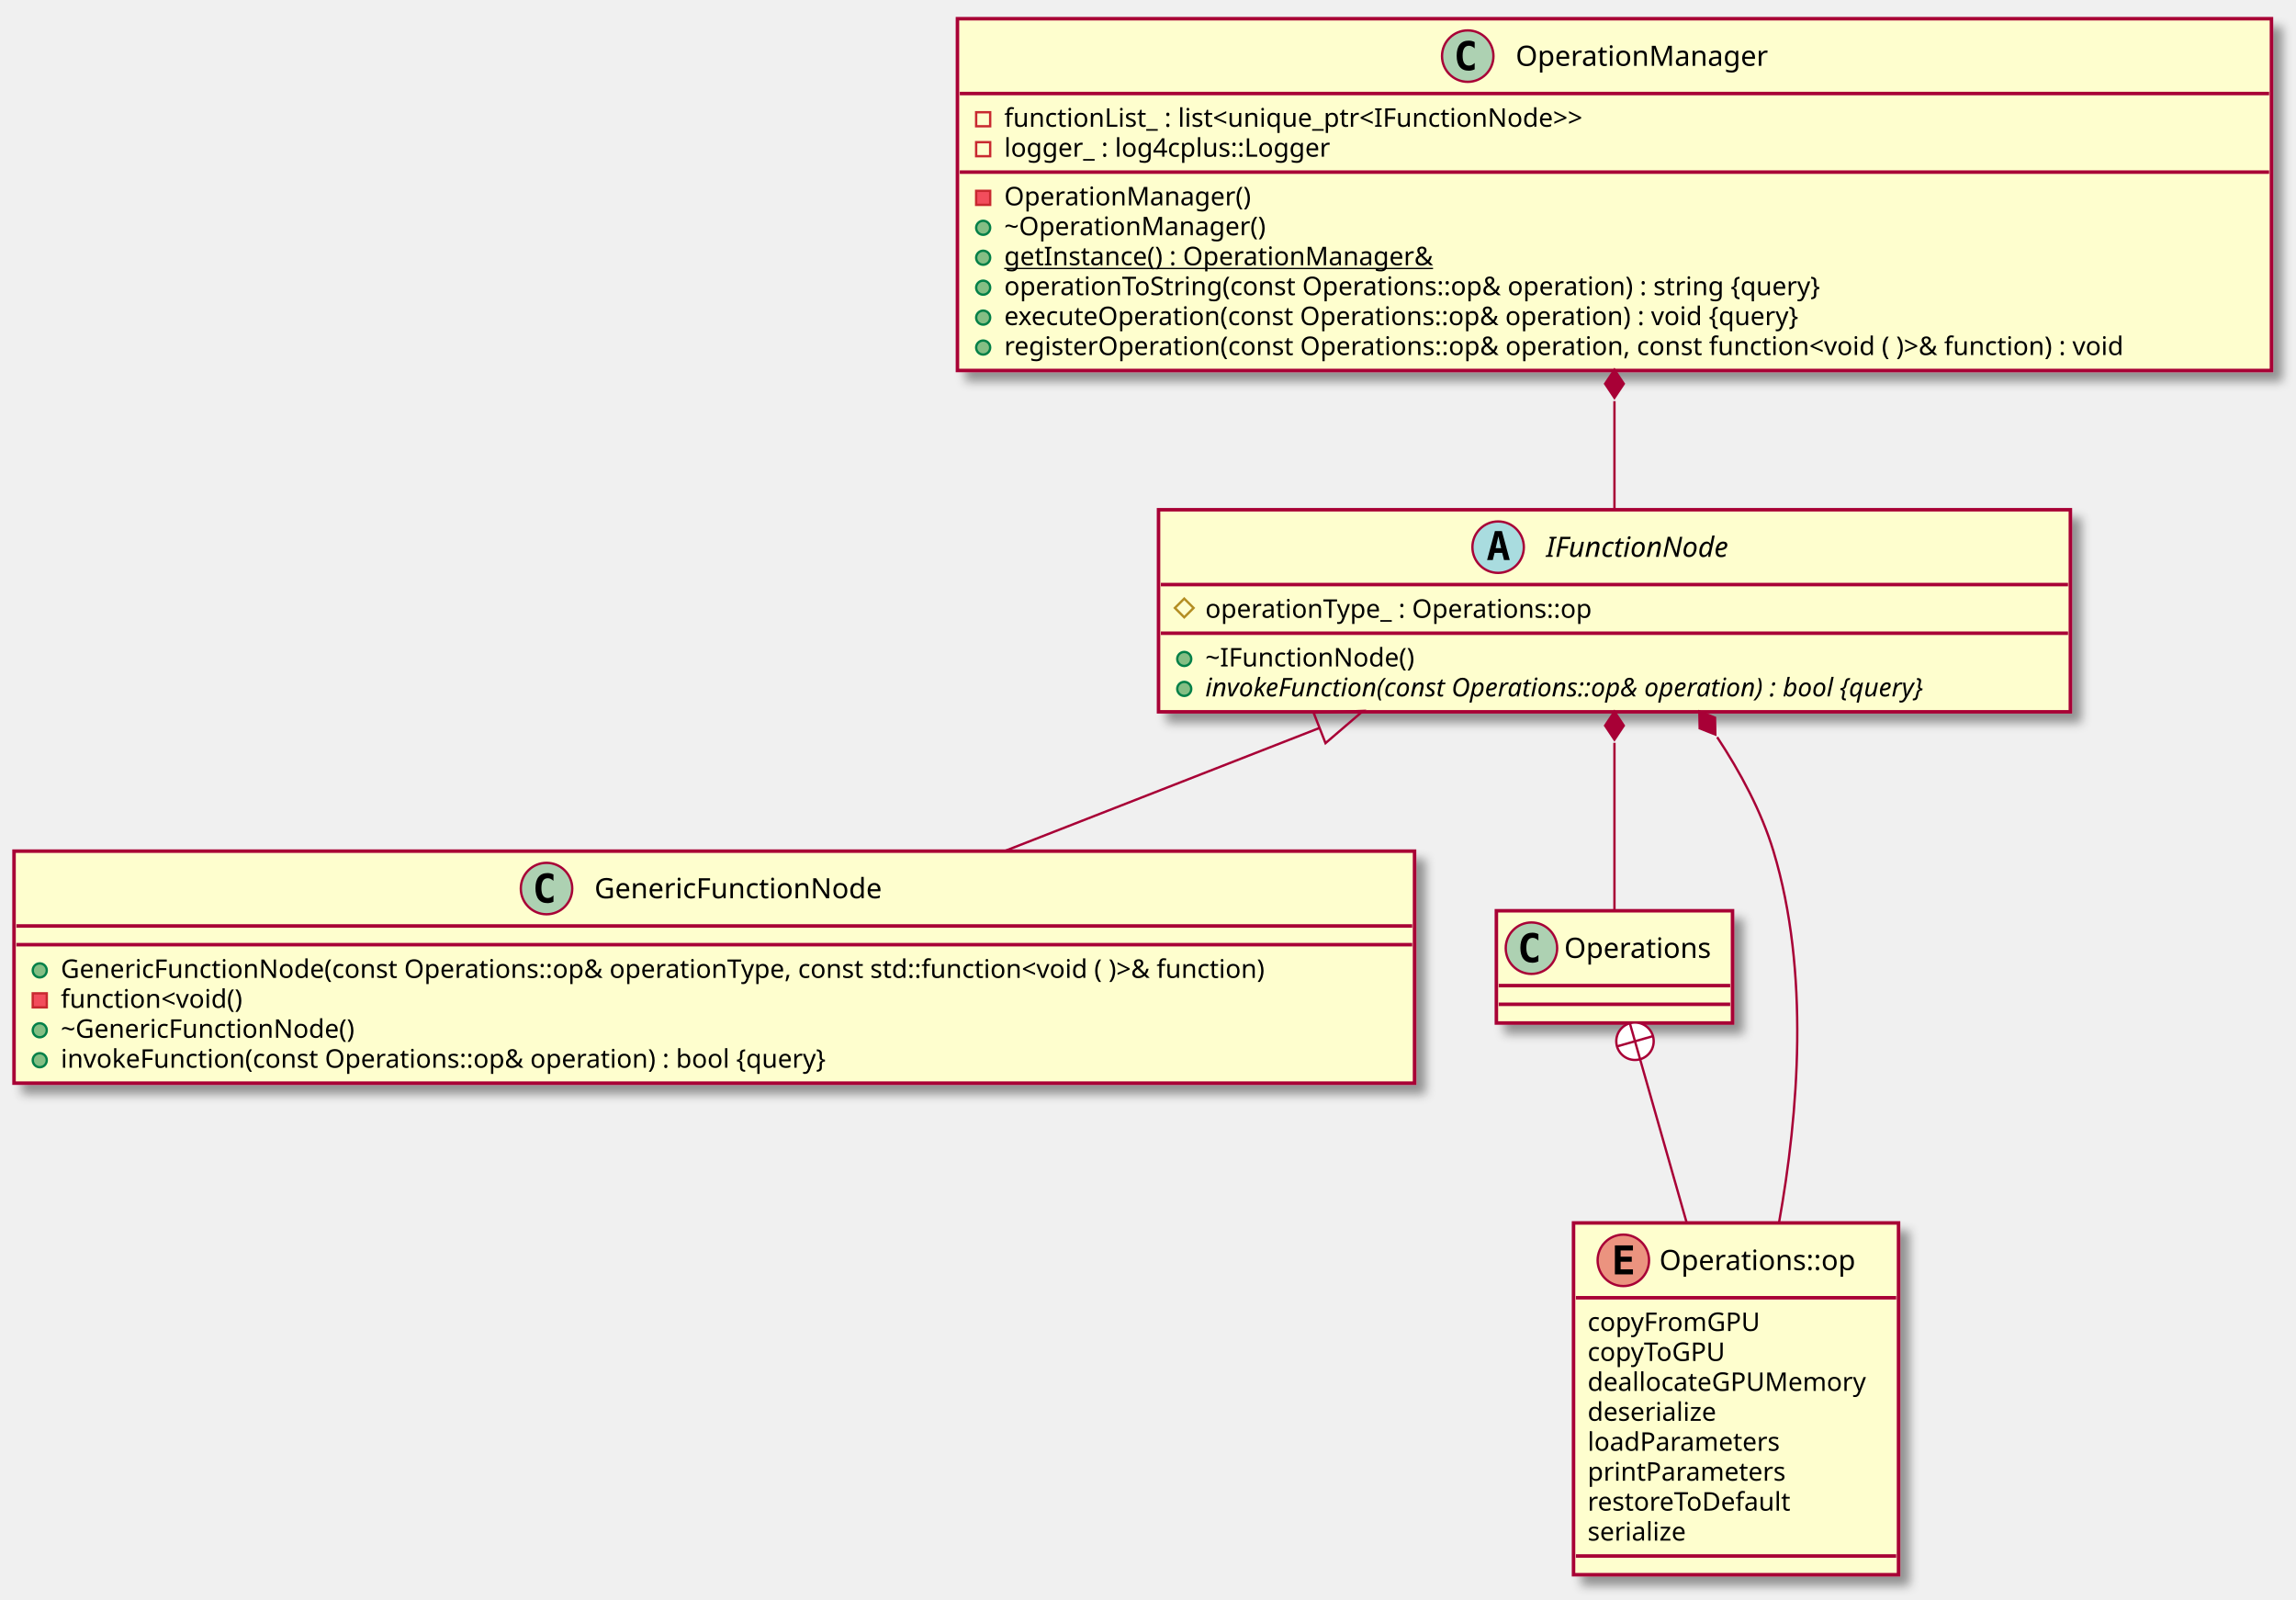
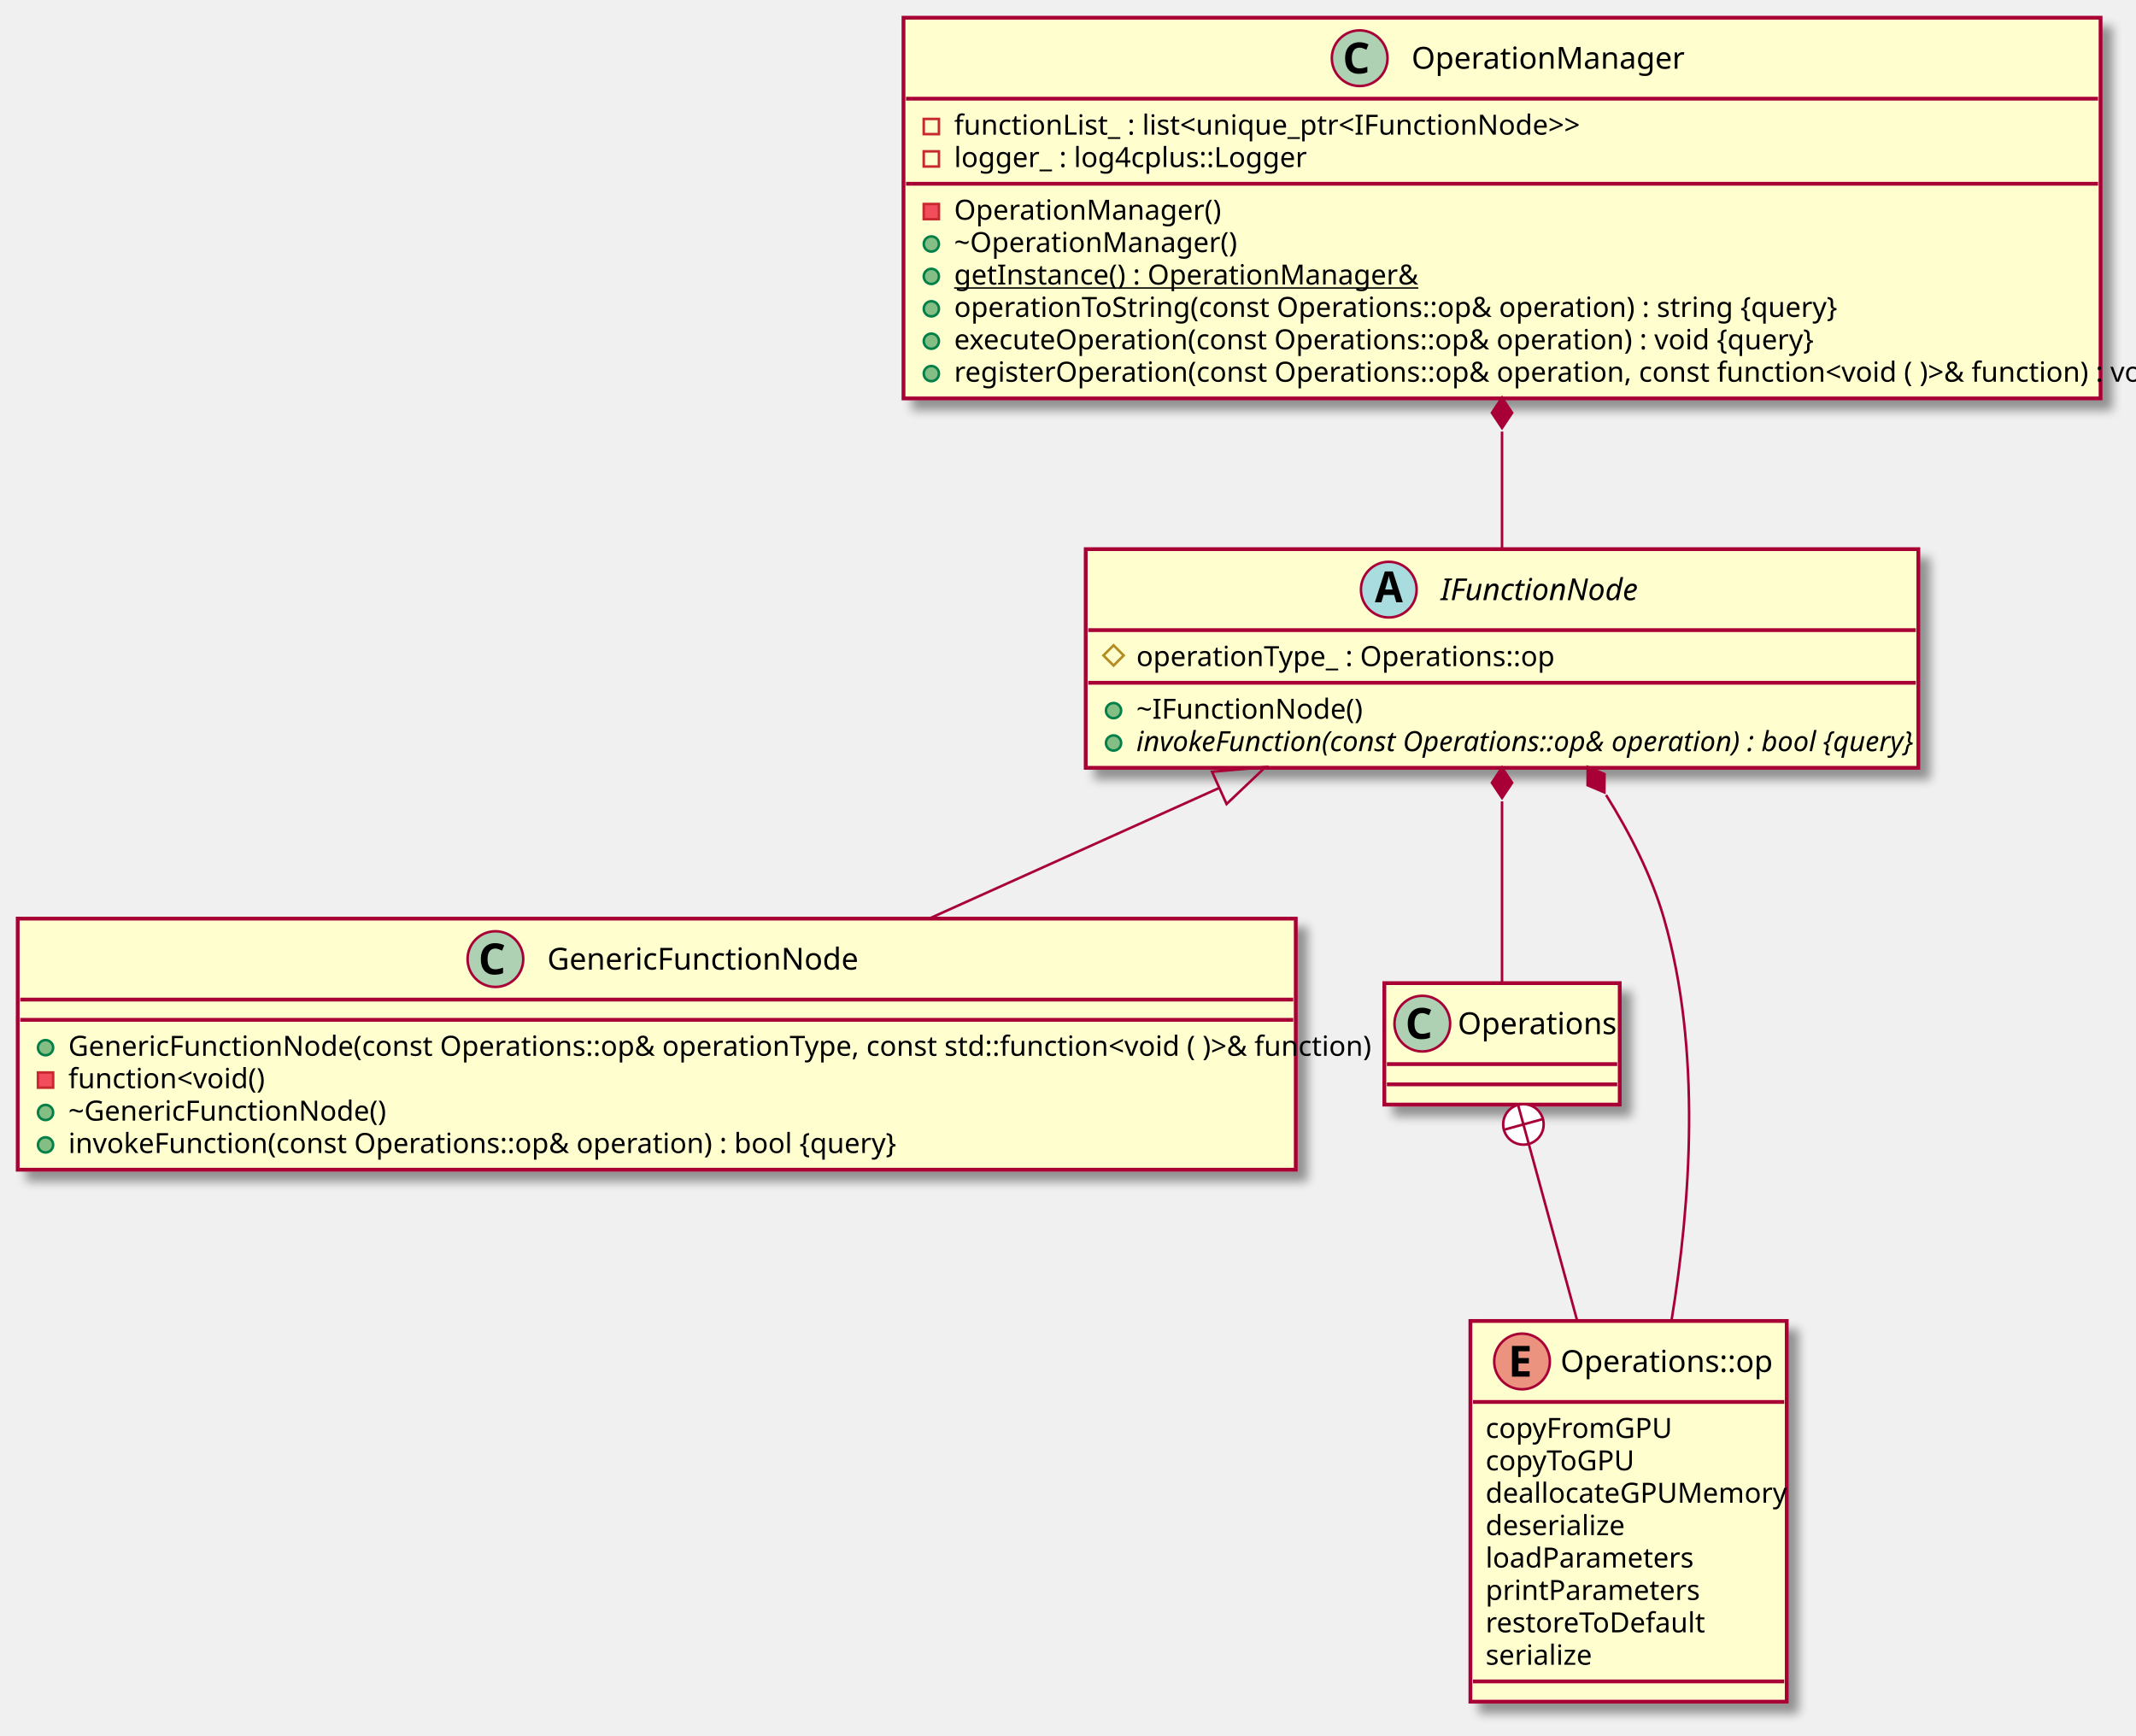
- <svg xmlns="http://www.w3.org/2000/svg" contentScriptType="application/ecmascript" contentStyleType="text/css" height="684px" preserveAspectRatio="none" style="width:982px;height:684px;" version="1.1" viewBox="0 0 982 684" width="982px" zoomAndPan="magnify">
+ <svg xmlns="http://www.w3.org/2000/svg" contentScriptType="application/ecmascript" contentStyleType="text/css" height="686px" preserveAspectRatio="none" style="width:844px;height:686px;" version="1.1" viewBox="0 0 844 686" width="844px" zoomAndPan="magnify">
  <defs>
    <filter height="300%" id="f15qlnn60bffzg" width="300%" x="-1" y="-1">
      <feGaussianBlur result="blurOut" stdDeviation="2.0" />
      <feColorMatrix in="blurOut" result="blurOut2" type="matrix" values="0 0 0 0 0 0 0 0 0 0 0 0 0 0 0 0 0 0 .4 0" />
      <feOffset dx="4.0" dy="4.0" in="blurOut2" result="blurOut3" />
      <feBlend in="SourceGraphic" in2="blurOut3" mode="normal" />
    </filter>
  </defs>
  <g>
-     <rect fill="#FEFECE" filter="url(#f15qlnn60bffzg)" height="99.219" id="GenericFunctionNode" style="stroke: #A80036; stroke-width: 1.5;" width="599" x="6" y="364" />
-     <ellipse cx="233.75" cy="380" fill="#ADD1B2" rx="11" ry="11" style="stroke: #A80036; stroke-width: 1.0;" />
-     <path d="M236.719,385.641 Q236.141,385.938 235.5,386.078 Q234.859,386.234 234.156,386.234 Q231.656,386.234 230.328,384.594 Q229.016,382.938 229.016,379.812 Q229.016,376.688 230.328,375.031 Q231.656,373.375 234.156,373.375 Q234.859,373.375 235.5,373.531 Q236.156,373.688 236.719,373.984 L236.719,376.703 Q236.094,376.125 235.5,375.859 Q234.906,375.578 234.281,375.578 Q232.938,375.578 232.25,376.656 Q231.562,377.719 231.562,379.812 Q231.562,381.906 232.25,382.984 Q232.938,384.047 234.281,384.047 Q234.906,384.047 235.5,383.781 Q236.094,383.5 236.719,382.922 L236.719,385.641 Z " />
-     <text fill="#000000" font-family="sans-serif" font-size="12" lengthAdjust="spacingAndGlyphs" textLength="135" x="254.25" y="384.154">GenericFunctionNode</text>
-     <line style="stroke: #A80036; stroke-width: 1.5;" x1="7" x2="604" y1="396" y2="396" />
-     <line style="stroke: #A80036; stroke-width: 1.5;" x1="7" x2="604" y1="404" y2="404" />
-     <ellipse cx="17" cy="415" fill="#84BE84" rx="3" ry="3" style="stroke: #038048; stroke-width: 1.0;" />
-     <text fill="#000000" font-family="sans-serif" font-size="11" lengthAdjust="spacingAndGlyphs" textLength="573" x="26" y="418.21">GenericFunctionNode(const Operations::op&amp; operationType, const std::function&lt;void ( )&gt;&amp; function)</text>
-     <rect fill="#F24D5C" height="6" style="stroke: #C82930; stroke-width: 1.0;" width="6" x="14" y="424.805" />
-     <text fill="#000000" font-family="sans-serif" font-size="11" lengthAdjust="spacingAndGlyphs" textLength="85" x="26" y="431.015">function&lt;void()</text>
-     <ellipse cx="17" cy="440.609" fill="#84BE84" rx="3" ry="3" style="stroke: #038048; stroke-width: 1.0;" />
-     <text fill="#000000" font-family="sans-serif" font-size="11" lengthAdjust="spacingAndGlyphs" textLength="137" x="26" y="443.82">~GenericFunctionNode()</text>
-     <ellipse cx="17" cy="453.414" fill="#84BE84" rx="3" ry="3" style="stroke: #038048; stroke-width: 1.0;" />
-     <text fill="#000000" font-family="sans-serif" font-size="11" lengthAdjust="spacingAndGlyphs" textLength="365" x="26" y="456.625">invokeFunction(const Operations::op&amp; operation) : bool {query}</text>
-     <rect fill="#FEFECE" filter="url(#f15qlnn60bffzg)" height="86.414" id="IFunctionNode" style="stroke: #A80036; stroke-width: 1.5;" width="390" x="495.5" y="218" />
-     <ellipse cx="640.75" cy="234" fill="#A9DCDF" rx="11" ry="11" style="stroke: #A80036; stroke-width: 1.0;" />
-     <path d="M640.859,229.344 L639.703,234.422 L642.031,234.422 L640.859,229.344 Z M639.375,227.109 L642.359,227.109 L645.719,239.5 L643.266,239.5 L642.5,236.438 L639.219,236.438 L638.469,239.5 L636.031,239.5 L639.375,227.109 Z " />
-     <text fill="#000000" font-family="sans-serif" font-size="12" font-style="italic" lengthAdjust="spacingAndGlyphs" textLength="91" x="661.25" y="238.154">IFunctionNode</text>
-     <line style="stroke: #A80036; stroke-width: 1.5;" x1="496.5" x2="884.5" y1="250" y2="250" />
-     <polygon fill="none" points="506.5,256,510.5,260,506.5,264,502.5,260" style="stroke: #B38D22; stroke-width: 1.0;" />
-     <text fill="#000000" font-family="sans-serif" font-size="11" lengthAdjust="spacingAndGlyphs" textLength="184" x="515.5" y="264.21">operationType_ : Operations::op</text>
-     <line style="stroke: #A80036; stroke-width: 1.5;" x1="496.5" x2="884.5" y1="270.805" y2="270.805" />
-     <ellipse cx="506.5" cy="281.805" fill="#84BE84" rx="3" ry="3" style="stroke: #038048; stroke-width: 1.0;" />
-     <text fill="#000000" font-family="sans-serif" font-size="11" lengthAdjust="spacingAndGlyphs" textLength="96" x="515.5" y="285.015">~IFunctionNode()</text>
-     <ellipse cx="506.5" cy="294.609" fill="#84BE84" rx="3" ry="3" style="stroke: #038048; stroke-width: 1.0;" />
-     <text fill="#000000" font-family="sans-serif" font-size="11" font-style="italic" lengthAdjust="spacingAndGlyphs" textLength="364" x="515.5" y="297.82">invokeFunction(const Operations::op&amp; operation) : bool {query}</text>
-     <rect fill="#FEFECE" filter="url(#f15qlnn60bffzg)" height="150.438" id="OperationManager" style="stroke: #A80036; stroke-width: 1.5;" width="562" x="409.5" y="8" />
-     <ellipse cx="627.75" cy="24" fill="#ADD1B2" rx="11" ry="11" style="stroke: #A80036; stroke-width: 1.0;" />
-     <path d="M630.719,29.641 Q630.141,29.938 629.5,30.078 Q628.859,30.234 628.156,30.234 Q625.656,30.234 624.328,28.594 Q623.016,26.938 623.016,23.812 Q623.016,20.688 624.328,19.031 Q625.656,17.375 628.156,17.375 Q628.859,17.375 629.5,17.531 Q630.156,17.688 630.719,17.984 L630.719,20.703 Q630.094,20.125 629.5,19.859 Q628.906,19.578 628.281,19.578 Q626.938,19.578 626.25,20.656 Q625.562,21.719 625.562,23.812 Q625.562,25.906 626.25,26.984 Q626.938,28.047 628.281,28.047 Q628.906,28.047 629.5,27.781 Q630.094,27.5 630.719,26.922 L630.719,29.641 Z " />
-     <text fill="#000000" font-family="sans-serif" font-size="12" lengthAdjust="spacingAndGlyphs" textLength="117" x="648.25" y="28.154">OperationManager</text>
-     <line style="stroke: #A80036; stroke-width: 1.5;" x1="410.5" x2="970.5" y1="40" y2="40" />
-     <rect fill="none" height="6" style="stroke: #C82930; stroke-width: 1.0;" width="6" x="417.5" y="48" />
-     <text fill="#000000" font-family="sans-serif" font-size="11" lengthAdjust="spacingAndGlyphs" textLength="275" x="429.5" y="54.21">functionList_ : list&lt;unique_ptr&lt;IFunctionNode&gt;&gt;</text>
-     <rect fill="none" height="6" style="stroke: #C82930; stroke-width: 1.0;" width="6" x="417.5" y="60.805" />
-     <text fill="#000000" font-family="sans-serif" font-size="11" lengthAdjust="spacingAndGlyphs" textLength="155" x="429.5" y="67.015">logger_ : log4cplus::Logger</text>
-     <line style="stroke: #A80036; stroke-width: 1.5;" x1="410.5" x2="970.5" y1="73.609" y2="73.609" />
-     <rect fill="#F24D5C" height="6" style="stroke: #C82930; stroke-width: 1.0;" width="6" x="417.5" y="81.609" />
-     <text fill="#000000" font-family="sans-serif" font-size="11" lengthAdjust="spacingAndGlyphs" textLength="113" x="429.5" y="87.82">OperationManager()</text>
-     <ellipse cx="420.5" cy="97.414" fill="#84BE84" rx="3" ry="3" style="stroke: #038048; stroke-width: 1.0;" />
-     <text fill="#000000" font-family="sans-serif" font-size="11" lengthAdjust="spacingAndGlyphs" textLength="122" x="429.5" y="100.624">~OperationManager()</text>
-     <ellipse cx="420.5" cy="110.219" fill="#84BE84" rx="3" ry="3" style="stroke: #038048; stroke-width: 1.0;" />
-     <text fill="#000000" font-family="sans-serif" font-size="11" lengthAdjust="spacingAndGlyphs" text-decoration="underline" textLength="201" x="429.5" y="113.429">getInstance() : OperationManager&amp;</text>
-     <ellipse cx="420.5" cy="123.023" fill="#84BE84" rx="3" ry="3" style="stroke: #038048; stroke-width: 1.0;" />
-     <text fill="#000000" font-family="sans-serif" font-size="11" lengthAdjust="spacingAndGlyphs" textLength="393" x="429.5" y="126.234">operationToString(const Operations::op&amp; operation) : string {query}</text>
-     <ellipse cx="420.5" cy="135.828" fill="#84BE84" rx="3" ry="3" style="stroke: #038048; stroke-width: 1.0;" />
-     <text fill="#000000" font-family="sans-serif" font-size="11" lengthAdjust="spacingAndGlyphs" textLength="381" x="429.5" y="139.039">executeOperation(const Operations::op&amp; operation) : void {query}</text>
-     <ellipse cx="420.5" cy="148.633" fill="#84BE84" rx="3" ry="3" style="stroke: #038048; stroke-width: 1.0;" />
-     <text fill="#000000" font-family="sans-serif" font-size="11" lengthAdjust="spacingAndGlyphs" textLength="536" x="429.5" y="151.843">registerOperation(const Operations::op&amp; operation, const function&lt;void ( )&gt;&amp; function) : void</text>
-     <rect fill="#FEFECE" filter="url(#f15qlnn60bffzg)" height="48" id="Operations" style="stroke: #A80036; stroke-width: 1.5;" width="101" x="640" y="389.5" />
-     <ellipse cx="655" cy="405.5" fill="#ADD1B2" rx="11" ry="11" style="stroke: #A80036; stroke-width: 1.0;" />
-     <path d="M657.969,411.141 Q657.391,411.438 656.75,411.578 Q656.109,411.734 655.406,411.734 Q652.906,411.734 651.578,410.094 Q650.266,408.438 650.266,405.312 Q650.266,402.188 651.578,400.531 Q652.906,398.875 655.406,398.875 Q656.109,398.875 656.75,399.031 Q657.406,399.188 657.969,399.484 L657.969,402.203 Q657.344,401.625 656.75,401.359 Q656.156,401.078 655.531,401.078 Q654.188,401.078 653.5,402.156 Q652.812,403.219 652.812,405.312 Q652.812,407.406 653.5,408.484 Q654.188,409.547 655.531,409.547 Q656.156,409.547 656.75,409.281 Q657.344,409 657.969,408.422 L657.969,411.141 Z " />
-     <text fill="#000000" font-family="sans-serif" font-size="12" lengthAdjust="spacingAndGlyphs" textLength="69" x="669" y="409.654">Operations</text>
-     <line style="stroke: #A80036; stroke-width: 1.5;" x1="641" x2="740" y1="421.5" y2="421.5" />
-     <line style="stroke: #A80036; stroke-width: 1.5;" x1="641" x2="740" y1="429.5" y2="429.5" />
-     <rect fill="#FEFECE" filter="url(#f15qlnn60bffzg)" height="150.438" id="Operations::op" style="stroke: #A80036; stroke-width: 1.5;" width="139" x="673" y="523" />
-     <ellipse cx="694.3" cy="539" fill="#EB937F" rx="11" ry="11" style="stroke: #A80036; stroke-width: 1.0;" />
-     <path d="M698.409,545 L690.691,545 L690.691,532.609 L698.409,532.609 L698.409,534.766 L693.144,534.766 L693.144,537.438 L697.909,537.438 L697.909,539.594 L693.144,539.594 L693.144,542.844 L698.409,542.844 L698.409,545 Z " />
-     <text fill="#000000" font-family="sans-serif" font-size="12" lengthAdjust="spacingAndGlyphs" textLength="93" x="709.7" y="543.154">Operations::op</text>
-     <line style="stroke: #A80036; stroke-width: 1.5;" x1="674" x2="811" y1="555" y2="555" />
-     <text fill="#000000" font-family="sans-serif" font-size="11" lengthAdjust="spacingAndGlyphs" textLength="79" x="679" y="569.21">copyFromGPU</text>
-     <text fill="#000000" font-family="sans-serif" font-size="11" lengthAdjust="spacingAndGlyphs" textLength="64" x="679" y="582.015">copyToGPU</text>
-     <text fill="#000000" font-family="sans-serif" font-size="11" lengthAdjust="spacingAndGlyphs" textLength="127" x="679" y="594.82">deallocateGPUMemory</text>
-     <text fill="#000000" font-family="sans-serif" font-size="11" lengthAdjust="spacingAndGlyphs" textLength="61" x="679" y="607.625">deserialize</text>
-     <text fill="#000000" font-family="sans-serif" font-size="11" lengthAdjust="spacingAndGlyphs" textLength="91" x="679" y="620.429">loadParameters</text>
-     <text fill="#000000" font-family="sans-serif" font-size="11" lengthAdjust="spacingAndGlyphs" textLength="93" x="679" y="633.234">printParameters</text>
-     <text fill="#000000" font-family="sans-serif" font-size="11" lengthAdjust="spacingAndGlyphs" textLength="96" x="679" y="646.039">restoreToDefault</text>
-     <text fill="#000000" font-family="sans-serif" font-size="11" lengthAdjust="spacingAndGlyphs" textLength="47" x="679" y="658.843">serialize</text>
-     <line style="stroke: #A80036; stroke-width: 1.5;" x1="674" x2="811" y1="665.438" y2="665.438" />
-     <path d="M564.19,311.38 C520.99,328.26 472.73,347.13 429.7,363.95 " fill="none" id="IFunctionNode&lt;-GenericFunctionNode" style="stroke: #A80036; stroke-width: 1.0;" />
-     <polygon fill="none" points="561.82,304.78,583,304.02,566.92,317.82,561.82,304.78" style="stroke: #A80036; stroke-width: 1.0;" />
-     <path d="M690.5,317.66 C690.5,342.36 690.5,370.09 690.5,389.16 " fill="none" id="IFunctionNode&lt;-Operations" style="stroke: #A80036; stroke-width: 1.0;" />
-     <polygon fill="#A80036" points="690.5,304.32,686.5,310.32,690.5,316.32,694.5,310.32,690.5,304.32" style="stroke: #A80036; stroke-width: 1.0;" />
-     <path d="M734.44,315.26 C744.29,330.16 753.34,346.96 758.5,364 C774.1,415.52 769.22,476.26 760.9,522.8 " fill="none" id="IFunctionNode&lt;-Operations::op" style="stroke: #A80036; stroke-width: 1.0;" />
-     <polygon fill="#A80036" points="726.81,304.27,726.948,311.48,733.657,314.125,733.519,306.915,726.81,304.27" style="stroke: #A80036; stroke-width: 1.0;" />
-     <path d="M690.5,171.54 C690.5,187.58 690.5,203.63 690.5,217.57 " fill="none" id="OperationManager&lt;-IFunctionNode" style="stroke: #A80036; stroke-width: 1.0;" />
-     <polygon fill="#A80036" points="690.5,158.13,686.5,164.13,690.5,170.13,694.5,164.13,690.5,158.13" style="stroke: #A80036; stroke-width: 1.0;" />
-     <path d="M701.28,452.34 C707.09,472.73 714.47,498.62 721.37,522.84 " fill="none" id="Operations&lt;-Operations::op" style="stroke: #A80036; stroke-width: 1.0;" />
-     <ellipse cx="699.284" cy="445.303" fill="#FFFFFF" rx="8" ry="8" style="stroke: #A80036; stroke-width: 1.0;" />
-     <line style="stroke: #A80036; stroke-width: 1.0;" x1="701.477" x2="697.09" y1="452.997" y2="437.61" />
-     <line style="stroke: #A80036; stroke-width: 1.0;" x1="691.59" x2="706.977" y1="447.497" y2="443.11" />
+     <rect codeLine="3" fill="#FEFECE" filter="url(#f15qlnn60bffzg)" height="99.219" id="GenericFunctionNode" style="stroke:#A80036;stroke-width:1.5;" width="505" x="7" y="363" />
+     <ellipse cx="195.75" cy="379" fill="#ADD1B2" rx="11" ry="11" style="stroke:#A80036;stroke-width:1.0;" />
+     <path d="M195.688,374.828 Q194.938,374.828 194.375,375.125 Q193.812,375.406 193.422,375.938 Q193.031,376.469 192.828,377.25 Q192.641,378.016 192.641,378.969 Q192.641,379.938 192.812,380.703 Q193,381.453 193.359,381.969 Q193.734,382.484 194.312,382.766 Q194.891,383.031 195.688,383.031 Q196.422,383.031 197.156,382.859 Q197.906,382.688 198.781,382.391 L198.781,384.547 Q198.375,384.703 197.984,384.828 Q197.594,384.938 197.188,385.016 Q196.781,385.094 196.359,385.125 Q195.938,385.172 195.438,385.172 Q194.031,385.172 193,384.719 Q191.984,384.266 191.312,383.453 Q190.641,382.641 190.312,381.5 Q189.984,380.344 189.984,378.953 Q189.984,377.578 190.359,376.422 Q190.734,375.266 191.453,374.438 Q192.172,373.609 193.234,373.156 Q194.297,372.688 195.688,372.688 Q196.594,372.688 197.5,372.922 Q198.406,373.141 199.234,373.547 L198.406,375.641 Q197.719,375.312 197.031,375.078 Q196.344,374.828 195.688,374.828 Z " fill="#000000" />
+     <text fill="#000000" font-family="sans-serif" font-size="12" lengthAdjust="spacingAndGlyphs" textLength="119" x="216.25" y="383.154">GenericFunctionNode</text>
+     <line style="stroke:#A80036;stroke-width:1.5;" x1="8" x2="511" y1="395" y2="395" />
+     <line style="stroke:#A80036;stroke-width:1.5;" x1="8" x2="511" y1="403" y2="403" />
+     <ellipse cx="18" cy="414" fill="#84BE84" rx="3" ry="3" style="stroke:#038048;stroke-width:1.0;" />
+     <text fill="#000000" font-family="sans-serif" font-size="11" lengthAdjust="spacingAndGlyphs" textLength="479" x="27" y="417.21">GenericFunctionNode(const Operations::op&amp; operationType, const std::function&lt;void ( )&gt;&amp; function)</text>
+     <rect fill="#F24D5C" height="6" style="stroke:#C82930;stroke-width:1.0;" width="6" x="15" y="423.805" />
+     <text fill="#000000" font-family="sans-serif" font-size="11" lengthAdjust="spacingAndGlyphs" textLength="71" x="27" y="430.015">function&lt;void()</text>
+     <ellipse cx="18" cy="439.609" fill="#84BE84" rx="3" ry="3" style="stroke:#038048;stroke-width:1.0;" />
+     <text fill="#000000" font-family="sans-serif" font-size="11" lengthAdjust="spacingAndGlyphs" textLength="115" x="27" y="442.82">~GenericFunctionNode()</text>
+     <ellipse cx="18" cy="452.414" fill="#84BE84" rx="3" ry="3" style="stroke:#038048;stroke-width:1.0;" />
+     <text fill="#000000" font-family="sans-serif" font-size="11" lengthAdjust="spacingAndGlyphs" textLength="303" x="27" y="455.625">invokeFunction(const Operations::op&amp; operation) : bool {query}</text>
+     <rect codeLine="11" fill="#FEFECE" filter="url(#f15qlnn60bffzg)" height="86.414" id="IFunctionNode" style="stroke:#A80036;stroke-width:1.5;" width="329" x="429" y="217" />
+     <ellipse cx="548.75" cy="233" fill="#A9DCDF" rx="11" ry="11" style="stroke:#A80036;stroke-width:1.0;" />
+     <path d="M551.703,238 L550.875,235.109 L546.688,235.109 L545.844,238 L543.25,238 L547.188,225.812 L550.344,225.812 L554.297,238 L551.703,238 Z M550.266,232.953 L549.5,230.297 Q549.438,230.141 549.344,229.812 Q549.25,229.469 549.125,229.062 Q549.016,228.641 548.906,228.234 Q548.812,227.812 548.781,227.531 Q548.75,227.703 548.688,227.953 Q548.641,228.203 548.562,228.484 Q548.5,228.766 548.422,229.047 Q548.344,229.328 548.281,229.578 Q548.219,229.828 548.156,230.016 Q548.109,230.203 548.078,230.297 L547.312,232.953 L550.266,232.953 Z " fill="#000000" />
+     <text fill="#000000" font-family="sans-serif" font-size="12" font-style="italic" lengthAdjust="spacingAndGlyphs" textLength="81" x="569.25" y="237.154">IFunctionNode</text>
+     <line style="stroke:#A80036;stroke-width:1.5;" x1="430" x2="757" y1="249" y2="249" />
+     <polygon fill="none" points="440,255,444,259,440,263,436,259" style="stroke:#B38D22;stroke-width:1.0;" />
+     <text fill="#000000" font-family="sans-serif" font-size="11" lengthAdjust="spacingAndGlyphs" textLength="155" x="449" y="263.21">operationType_ : Operations::op</text>
+     <line style="stroke:#A80036;stroke-width:1.5;" x1="430" x2="757" y1="269.805" y2="269.805" />
+     <ellipse cx="440" cy="280.805" fill="#84BE84" rx="3" ry="3" style="stroke:#038048;stroke-width:1.0;" />
+     <text fill="#000000" font-family="sans-serif" font-size="11" lengthAdjust="spacingAndGlyphs" textLength="81" x="449" y="284.015">~IFunctionNode()</text>
+     <ellipse cx="440" cy="293.609" fill="#84BE84" rx="3" ry="3" style="stroke:#038048;stroke-width:1.0;" />
+     <text fill="#000000" font-family="sans-serif" font-size="11" font-style="italic" lengthAdjust="spacingAndGlyphs" textLength="303" x="449" y="296.82">invokeFunction(const Operations::op&amp; operation) : bool {query}</text>
+     <rect codeLine="18" fill="#FEFECE" filter="url(#f15qlnn60bffzg)" height="150.438" id="OperationManager" style="stroke:#A80036;stroke-width:1.5;" width="473" x="357" y="7" />
+     <ellipse cx="537.25" cy="23" fill="#ADD1B2" rx="11" ry="11" style="stroke:#A80036;stroke-width:1.0;" />
+     <path d="M537.188,18.828 Q536.438,18.828 535.875,19.125 Q535.312,19.406 534.922,19.938 Q534.531,20.469 534.328,21.25 Q534.141,22.016 534.141,22.969 Q534.141,23.938 534.312,24.703 Q534.5,25.453 534.859,25.969 Q535.234,26.484 535.812,26.766 Q536.391,27.031 537.188,27.031 Q537.922,27.031 538.656,26.859 Q539.406,26.688 540.281,26.391 L540.281,28.547 Q539.875,28.703 539.484,28.828 Q539.094,28.938 538.688,29.016 Q538.281,29.094 537.859,29.125 Q537.438,29.172 536.938,29.172 Q535.531,29.172 534.5,28.719 Q533.484,28.266 532.812,27.453 Q532.141,26.641 531.812,25.5 Q531.484,24.344 531.484,22.953 Q531.484,21.578 531.859,20.422 Q532.234,19.266 532.953,18.438 Q533.672,17.609 534.734,17.156 Q535.797,16.688 537.188,16.688 Q538.094,16.688 539,16.922 Q539.906,17.141 540.734,17.547 L539.906,19.641 Q539.219,19.312 538.531,19.078 Q537.844,18.828 537.188,18.828 Z " fill="#000000" />
+     <text fill="#000000" font-family="sans-serif" font-size="12" lengthAdjust="spacingAndGlyphs" textLength="104" x="557.75" y="27.154">OperationManager</text>
+     <line style="stroke:#A80036;stroke-width:1.5;" x1="358" x2="829" y1="39" y2="39" />
+     <rect fill="none" height="6" style="stroke:#C82930;stroke-width:1.0;" width="6" x="365" y="47" />
+     <text fill="#000000" font-family="sans-serif" font-size="11" lengthAdjust="spacingAndGlyphs" textLength="226" x="377" y="53.21">functionList_ : list&lt;unique_ptr&lt;IFunctionNode&gt;&gt;</text>
+     <rect fill="none" height="6" style="stroke:#C82930;stroke-width:1.0;" width="6" x="365" y="59.805" />
+     <text fill="#000000" font-family="sans-serif" font-size="11" lengthAdjust="spacingAndGlyphs" textLength="127" x="377" y="66.015">logger_ : log4cplus::Logger</text>
+     <line style="stroke:#A80036;stroke-width:1.5;" x1="358" x2="829" y1="72.609" y2="72.609" />
+     <rect fill="#F24D5C" height="6" style="stroke:#C82930;stroke-width:1.0;" width="6" x="365" y="80.609" />
+     <text fill="#000000" font-family="sans-serif" font-size="11" lengthAdjust="spacingAndGlyphs" textLength="99" x="377" y="86.82">OperationManager()</text>
+     <ellipse cx="368" cy="96.414" fill="#84BE84" rx="3" ry="3" style="stroke:#038048;stroke-width:1.0;" />
+     <text fill="#000000" font-family="sans-serif" font-size="11" lengthAdjust="spacingAndGlyphs" textLength="105" x="377" y="99.624">~OperationManager()</text>
+     <ellipse cx="368" cy="109.219" fill="#84BE84" rx="3" ry="3" style="stroke:#038048;stroke-width:1.0;" />
+     <text fill="#000000" font-family="sans-serif" font-size="11" lengthAdjust="spacingAndGlyphs" text-decoration="underline" textLength="173" x="377" y="112.429">getInstance() : OperationManager&amp;</text>
+     <ellipse cx="368" cy="122.023" fill="#84BE84" rx="3" ry="3" style="stroke:#038048;stroke-width:1.0;" />
+     <text fill="#000000" font-family="sans-serif" font-size="11" lengthAdjust="spacingAndGlyphs" textLength="324" x="377" y="125.234">operationToString(const Operations::op&amp; operation) : string {query}</text>
+     <ellipse cx="368" cy="134.828" fill="#84BE84" rx="3" ry="3" style="stroke:#038048;stroke-width:1.0;" />
+     <text fill="#000000" font-family="sans-serif" font-size="11" lengthAdjust="spacingAndGlyphs" textLength="320" x="377" y="138.039">executeOperation(const Operations::op&amp; operation) : void {query}</text>
+     <ellipse cx="368" cy="147.633" fill="#84BE84" rx="3" ry="3" style="stroke:#038048;stroke-width:1.0;" />
+     <text fill="#000000" font-family="sans-serif" font-size="11" lengthAdjust="spacingAndGlyphs" textLength="447" x="377" y="150.843">registerOperation(const Operations::op&amp; operation, const function&lt;void ( )&gt;&amp; function) : void</text>
+     <rect codeLine="30" fill="#FEFECE" filter="url(#f15qlnn60bffzg)" height="48" id="Operations" style="stroke:#A80036;stroke-width:1.5;" width="93" x="547" y="388.5" />
+     <ellipse cx="562" cy="404.5" fill="#ADD1B2" rx="11" ry="11" style="stroke:#A80036;stroke-width:1.0;" />
+     <path d="M561.938,400.328 Q561.188,400.328 560.625,400.625 Q560.062,400.906 559.672,401.438 Q559.281,401.969 559.078,402.75 Q558.891,403.516 558.891,404.469 Q558.891,405.438 559.062,406.203 Q559.25,406.953 559.609,407.469 Q559.984,407.984 560.562,408.266 Q561.141,408.531 561.938,408.531 Q562.672,408.531 563.406,408.359 Q564.156,408.188 565.031,407.891 L565.031,410.047 Q564.625,410.203 564.234,410.328 Q563.844,410.438 563.438,410.516 Q563.031,410.594 562.609,410.625 Q562.188,410.672 561.688,410.672 Q560.281,410.672 559.25,410.219 Q558.234,409.766 557.562,408.953 Q556.891,408.141 556.562,407 Q556.234,405.844 556.234,404.453 Q556.234,403.078 556.609,401.922 Q556.984,400.766 557.703,399.938 Q558.422,399.109 559.484,398.656 Q560.547,398.188 561.938,398.188 Q562.844,398.188 563.75,398.422 Q564.656,398.641 565.484,399.047 L564.656,401.141 Q563.969,400.812 563.281,400.578 Q562.594,400.328 561.938,400.328 Z " fill="#000000" />
+     <text fill="#000000" font-family="sans-serif" font-size="12" lengthAdjust="spacingAndGlyphs" textLength="61" x="576" y="408.654">Operations</text>
+     <line style="stroke:#A80036;stroke-width:1.5;" x1="548" x2="639" y1="420.5" y2="420.5" />
+     <line style="stroke:#A80036;stroke-width:1.5;" x1="548" x2="639" y1="428.5" y2="428.5" />
+     <rect codeLine="34" fill="#FEFECE" filter="url(#f15qlnn60bffzg)" height="150.438" id="Operations::op" style="stroke:#A80036;stroke-width:1.5;" width="125" x="581" y="522" />
+     <ellipse cx="601.4" cy="538" fill="#EB937F" rx="11" ry="11" style="stroke:#A80036;stroke-width:1.0;" />
+     <path d="M604.416,544 L597.431,544 L597.431,531.859 L604.416,531.859 L604.416,533.969 L599.994,533.969 L599.994,536.641 L604.103,536.641 L604.103,538.75 L599.994,538.75 L599.994,541.875 L604.416,541.875 L604.416,544 Z " fill="#000000" />
+     <text fill="#000000" font-family="sans-serif" font-size="12" lengthAdjust="spacingAndGlyphs" textLength="81" x="616.6" y="542.154">Operations::op</text>
+     <line style="stroke:#A80036;stroke-width:1.5;" x1="582" x2="705" y1="554" y2="554" />
+     <text fill="#000000" font-family="sans-serif" font-size="11" lengthAdjust="spacingAndGlyphs" textLength="70" x="587" y="568.21">copyFromGPU</text>
+     <text fill="#000000" font-family="sans-serif" font-size="11" lengthAdjust="spacingAndGlyphs" textLength="56" x="587" y="581.015">copyToGPU</text>
+     <text fill="#000000" font-family="sans-serif" font-size="11" lengthAdjust="spacingAndGlyphs" textLength="113" x="587" y="593.82">deallocateGPUMemory</text>
+     <text fill="#000000" font-family="sans-serif" font-size="11" lengthAdjust="spacingAndGlyphs" textLength="50" x="587" y="606.625">deserialize</text>
+     <text fill="#000000" font-family="sans-serif" font-size="11" lengthAdjust="spacingAndGlyphs" textLength="77" x="587" y="619.429">loadParameters</text>
+     <text fill="#000000" font-family="sans-serif" font-size="11" lengthAdjust="spacingAndGlyphs" textLength="79" x="587" y="632.234">printParameters</text>
+     <text fill="#000000" font-family="sans-serif" font-size="11" lengthAdjust="spacingAndGlyphs" textLength="82" x="587" y="645.039">restoreToDefault</text>
+     <text fill="#000000" font-family="sans-serif" font-size="11" lengthAdjust="spacingAndGlyphs" textLength="38" x="587" y="657.843">serialize</text>
+     <line style="stroke:#A80036;stroke-width:1.5;" x1="582" x2="705" y1="664.438" y2="664.438" />
+     <path codeLine="48" d="M481.73,311.37 C444.87,327.97 403.98,346.4 367.42,362.87 " fill="none" id="IFunctionNode-backto-GenericFunctionNode" style="stroke:#A80036;stroke-width:1.0;" />
+     <polygon fill="none" points="478.91,304.96,500.02,303.12,484.66,317.72,478.91,304.96" style="stroke:#A80036;stroke-width:1.0;" />
+     <path codeLine="53" d="M593.5,316.66 C593.5,341.36 593.5,369.09 593.5,388.16 " fill="none" id="IFunctionNode-backto-Operations" style="stroke:#A80036;stroke-width:1.0;" />
+     <polygon fill="#A80036" points="593.5,303.32,589.5,309.32,593.5,315.32,597.5,309.32,593.5,303.32" style="stroke:#A80036;stroke-width:1.0;" />
+     <path codeLine="56" d="M634.62,314.16 C643.99,329.15 652.62,346.03 657.5,363 C672.38,414.7 668.06,475.43 660.45,521.93 " fill="none" id="IFunctionNode-backto-Operations::op" style="stroke:#A80036;stroke-width:1.0;" />
+     <polygon fill="#A80036" points="627.36,303.08,627.305,310.291,633.94,313.115,633.995,305.904,627.36,303.08" style="stroke:#A80036;stroke-width:1.0;" />
+     <path codeLine="59" d="M593.5,170.54 C593.5,186.58 593.5,202.63 593.5,216.57 " fill="none" id="OperationManager-backto-IFunctionNode" style="stroke:#A80036;stroke-width:1.0;" />
+     <polygon fill="#A80036" points="593.5,157.13,589.5,163.13,593.5,169.13,597.5,163.13,593.5,157.13" style="stroke:#A80036;stroke-width:1.0;" />
+     <path codeLine="65" d="M603.87,451.34 C609.45,471.73 616.55,497.62 623.18,521.84 " fill="none" id="Operations-backto-Operations::op" style="stroke:#A80036;stroke-width:1.0;" />
+     <ellipse cx="601.947" cy="444.325" fill="#FFFFFF" rx="8" ry="8" style="stroke:#A80036;stroke-width:1.0;" />
+     <line style="stroke:#A80036;stroke-width:1.0;" x1="604.064" x2="599.83" y1="452.039" y2="436.61" />
+     <line style="stroke:#A80036;stroke-width:1.0;" x1="594.232" x2="609.662" y1="446.442" y2="442.208" />
  </g>
</svg>
